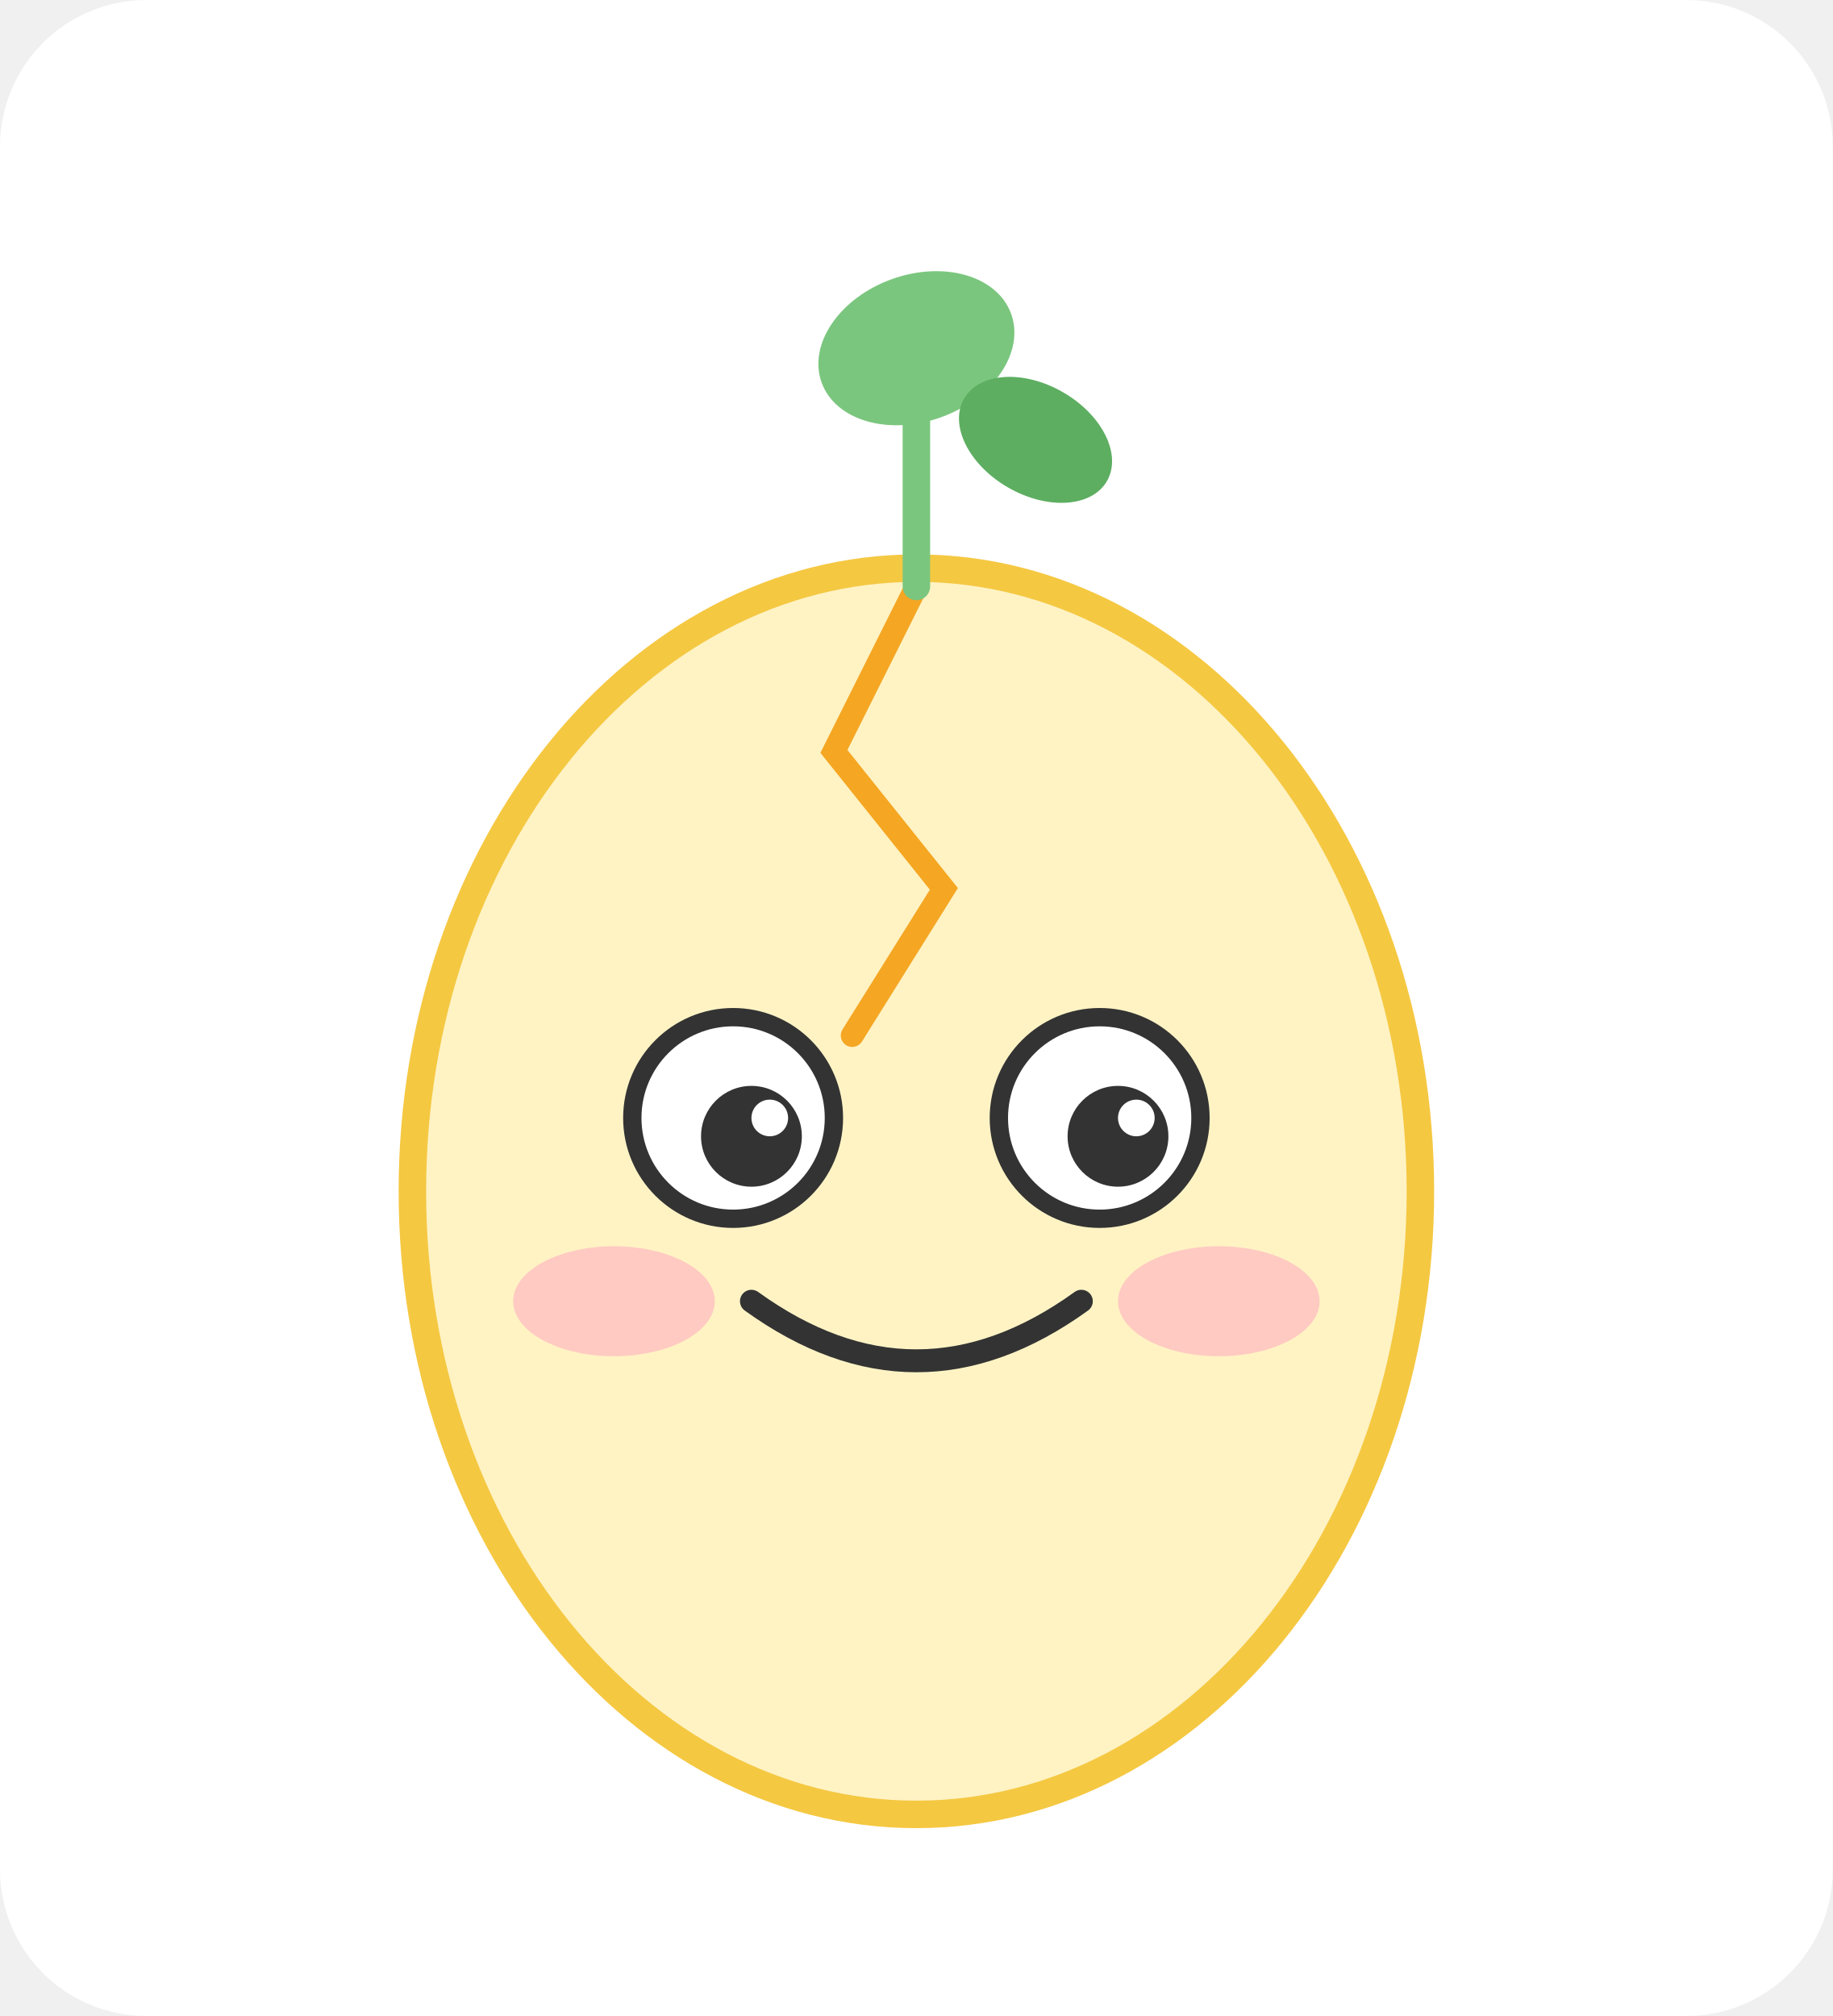
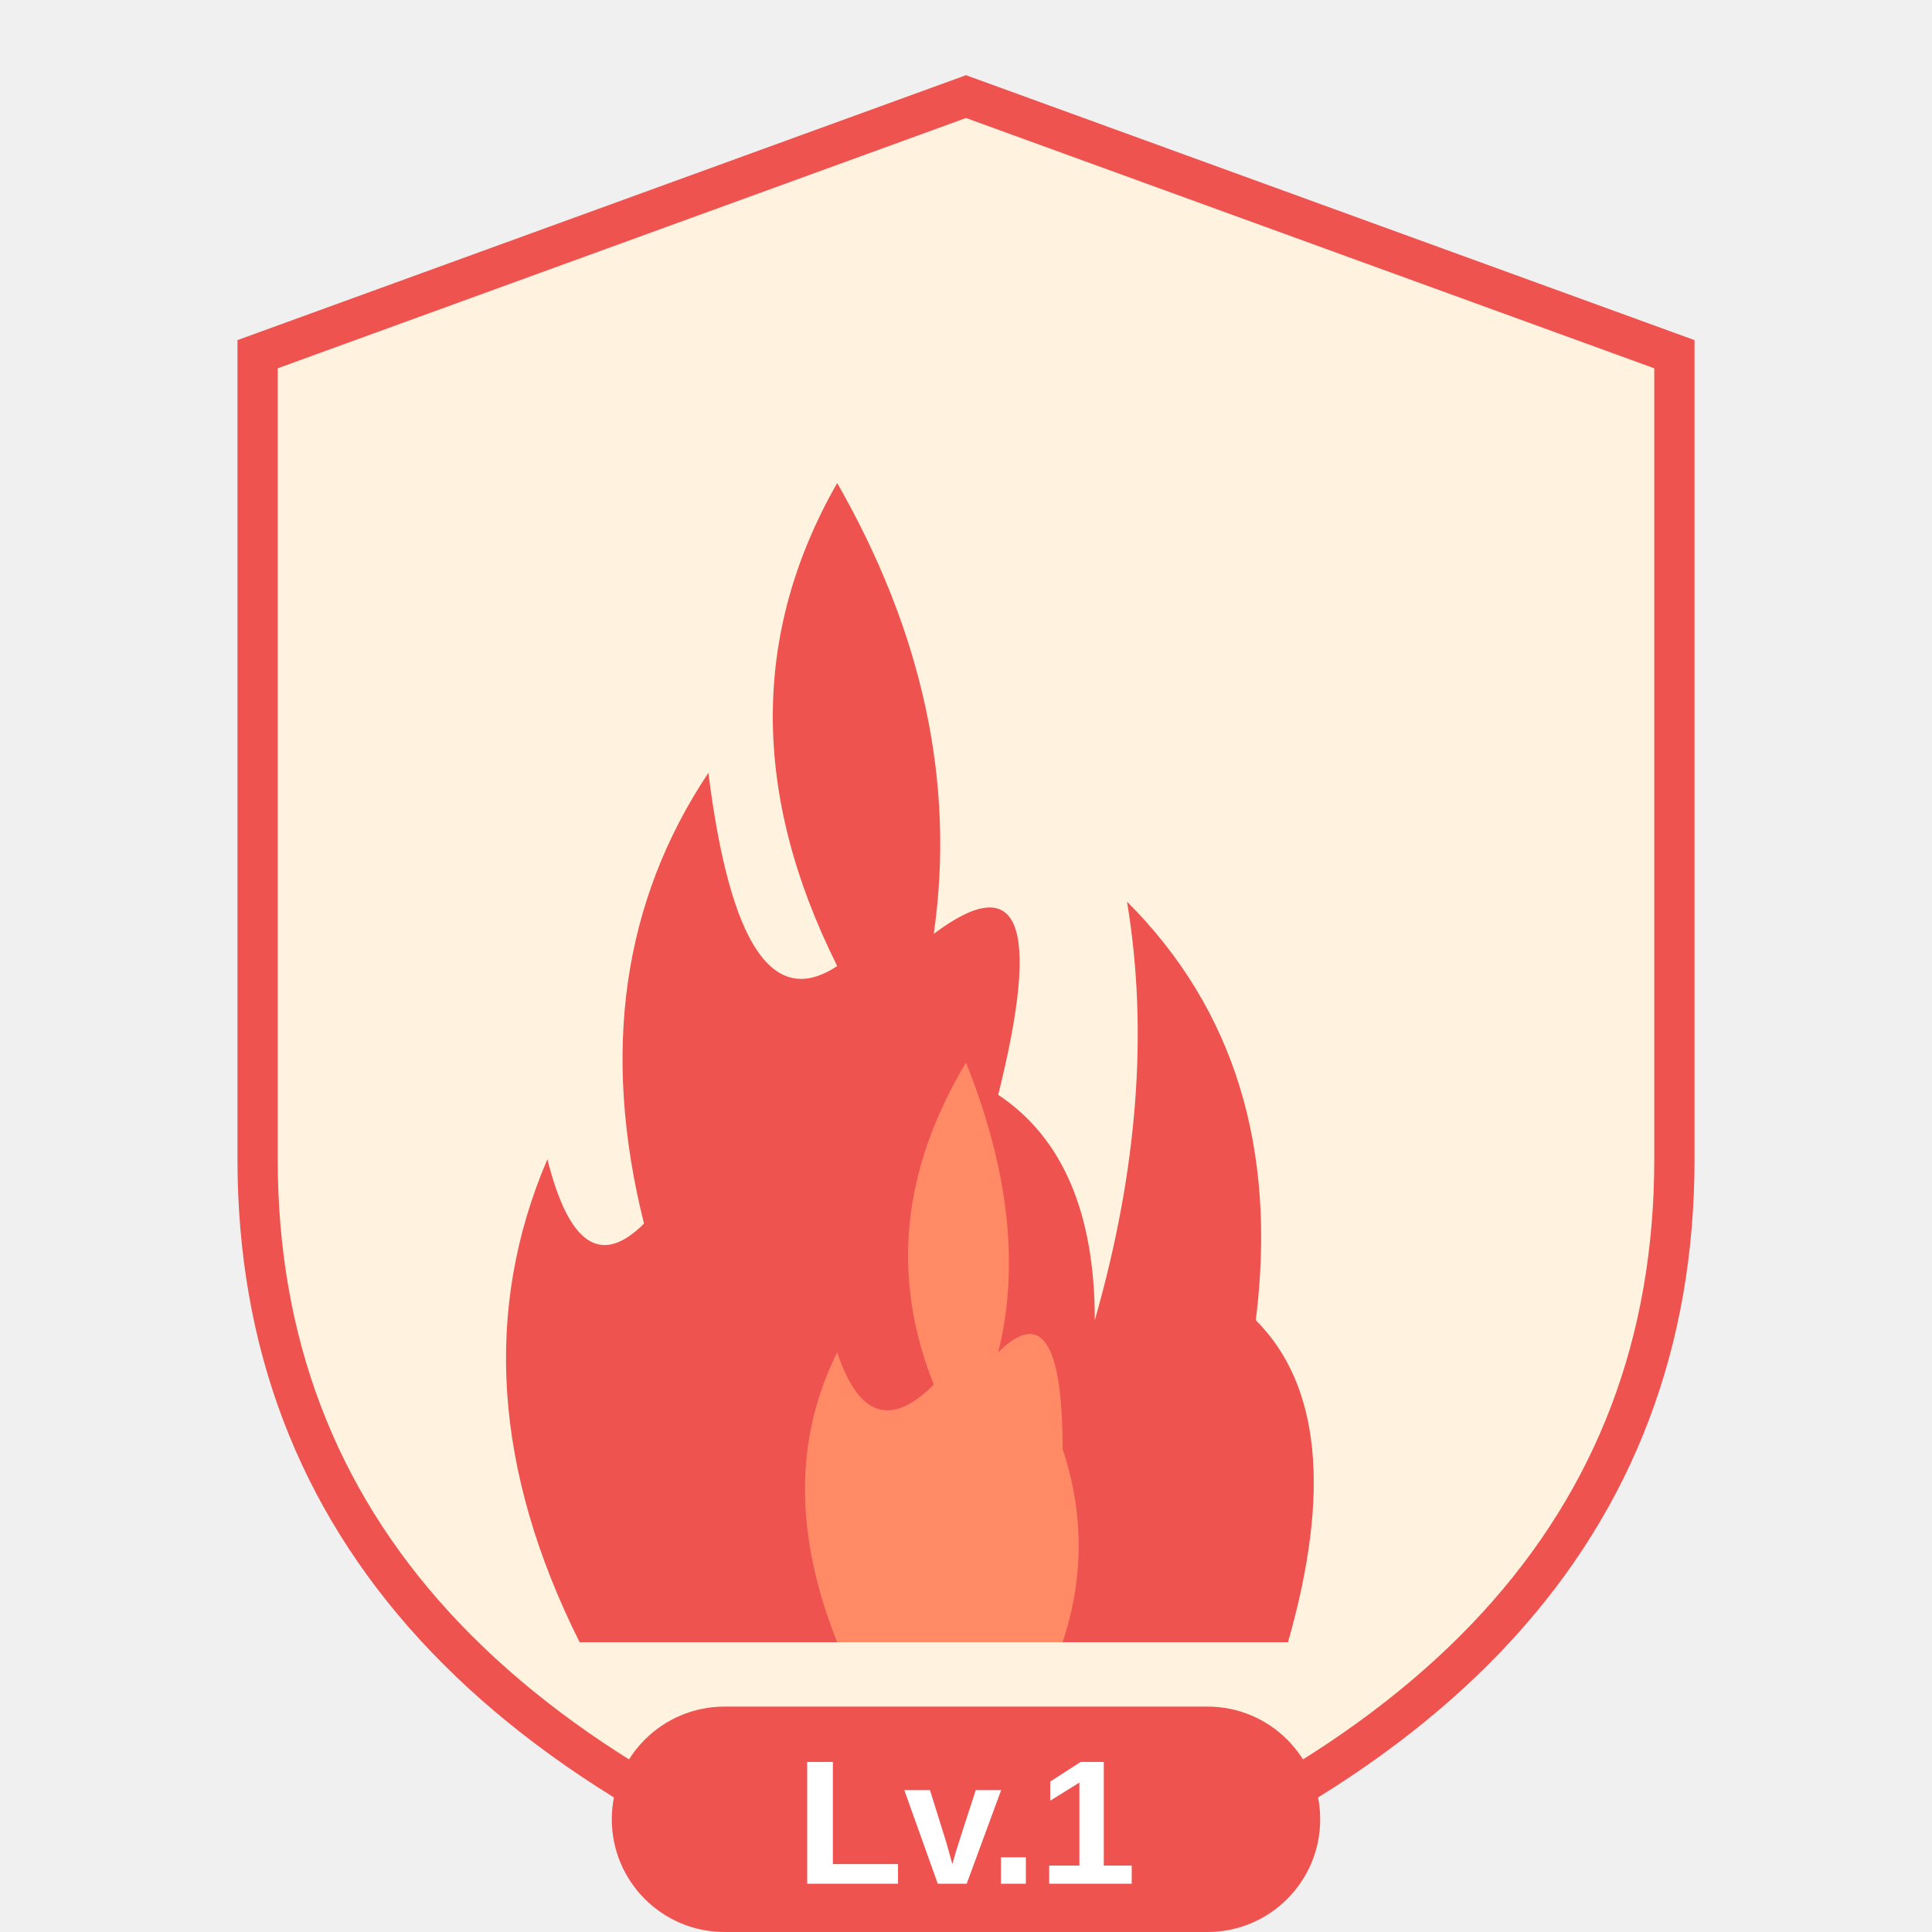
- <svg xmlns="http://www.w3.org/2000/svg" viewBox="0 0 200 220">
-   <rect width="200" height="220" fill="white" rx="16" />
-   <ellipse cx="100" cy="130" rx="55" ry="68" fill="#FFF3C4" stroke="#F5C842" stroke-width="3" />
-   <polyline points="100,64 91,82 103,97 93,113" stroke="#F5A623" stroke-width="2.5" fill="none" stroke-linecap="round" />
-   <circle cx="80" cy="122" r="11" fill="white" stroke="#333" stroke-width="2" />
-   <circle cx="120" cy="122" r="11" fill="white" stroke="#333" stroke-width="2" />
-   <circle cx="82" cy="124" r="5.5" fill="#333" />
-   <circle cx="122" cy="124" r="5.5" fill="#333" />
-   <circle cx="84" cy="122" r="2" fill="white" />
-   <circle cx="124" cy="122" r="2" fill="white" />
-   <path d="M82,142 Q100,155 118,142" stroke="#333" stroke-width="2.5" fill="none" stroke-linecap="round" />
-   <ellipse cx="67" cy="142" rx="11" ry="6" fill="#FFB3C1" opacity="0.65" />
-   <ellipse cx="133" cy="142" rx="11" ry="6" fill="#FFB3C1" opacity="0.65" />
-   <line x1="100" y1="64" x2="100" y2="44" stroke="#7BC67E" stroke-width="3" stroke-linecap="round" />
-   <ellipse cx="100" cy="38" rx="11" ry="8" fill="#7BC67E" transform="rotate(-20,100,38)" />
-   <ellipse cx="113" cy="48" rx="9" ry="6" fill="#5DAE61" transform="rotate(30,113,48)" />
+ <svg xmlns="http://www.w3.org/2000/svg" width="120" height="120" viewBox="0 0 120 120" role="img">
+   <path d="M60 6 L104 22 L104 72 Q104 106 60 120 Q16 106 16 72 L16 22 Z" fill="#FFF3E0" stroke="#EF5350" stroke-width="2.5" />
+   <path d="M36 102 Q28 86 34 72 Q36 80 40 76 Q36 60 44 48 Q46 64 52 60 Q44 44 52 30 Q60 44 58 58 Q66 52 62 68 Q68 72 68 82 Q72 68 70 56 Q80 66 78 82 Q84 88 80 102 Z" fill="#EF5350" />
+   <path d="M52 102 Q48 92 52 84 Q54 90 58 86 Q54 76 60 66 Q64 76 62 84 Q66 80 66 90 Q68 96 66 102 Z" fill="#FF8A65" />
+   <rect x="38" y="106" width="44" height="14" rx="7" fill="#EF5350" />
+   <text x="60" y="117" font-family="'Helvetica Neue',Arial,sans-serif" font-size="11" font-weight="700" text-anchor="middle" fill="#fff">Lv.1</text>
</svg>
